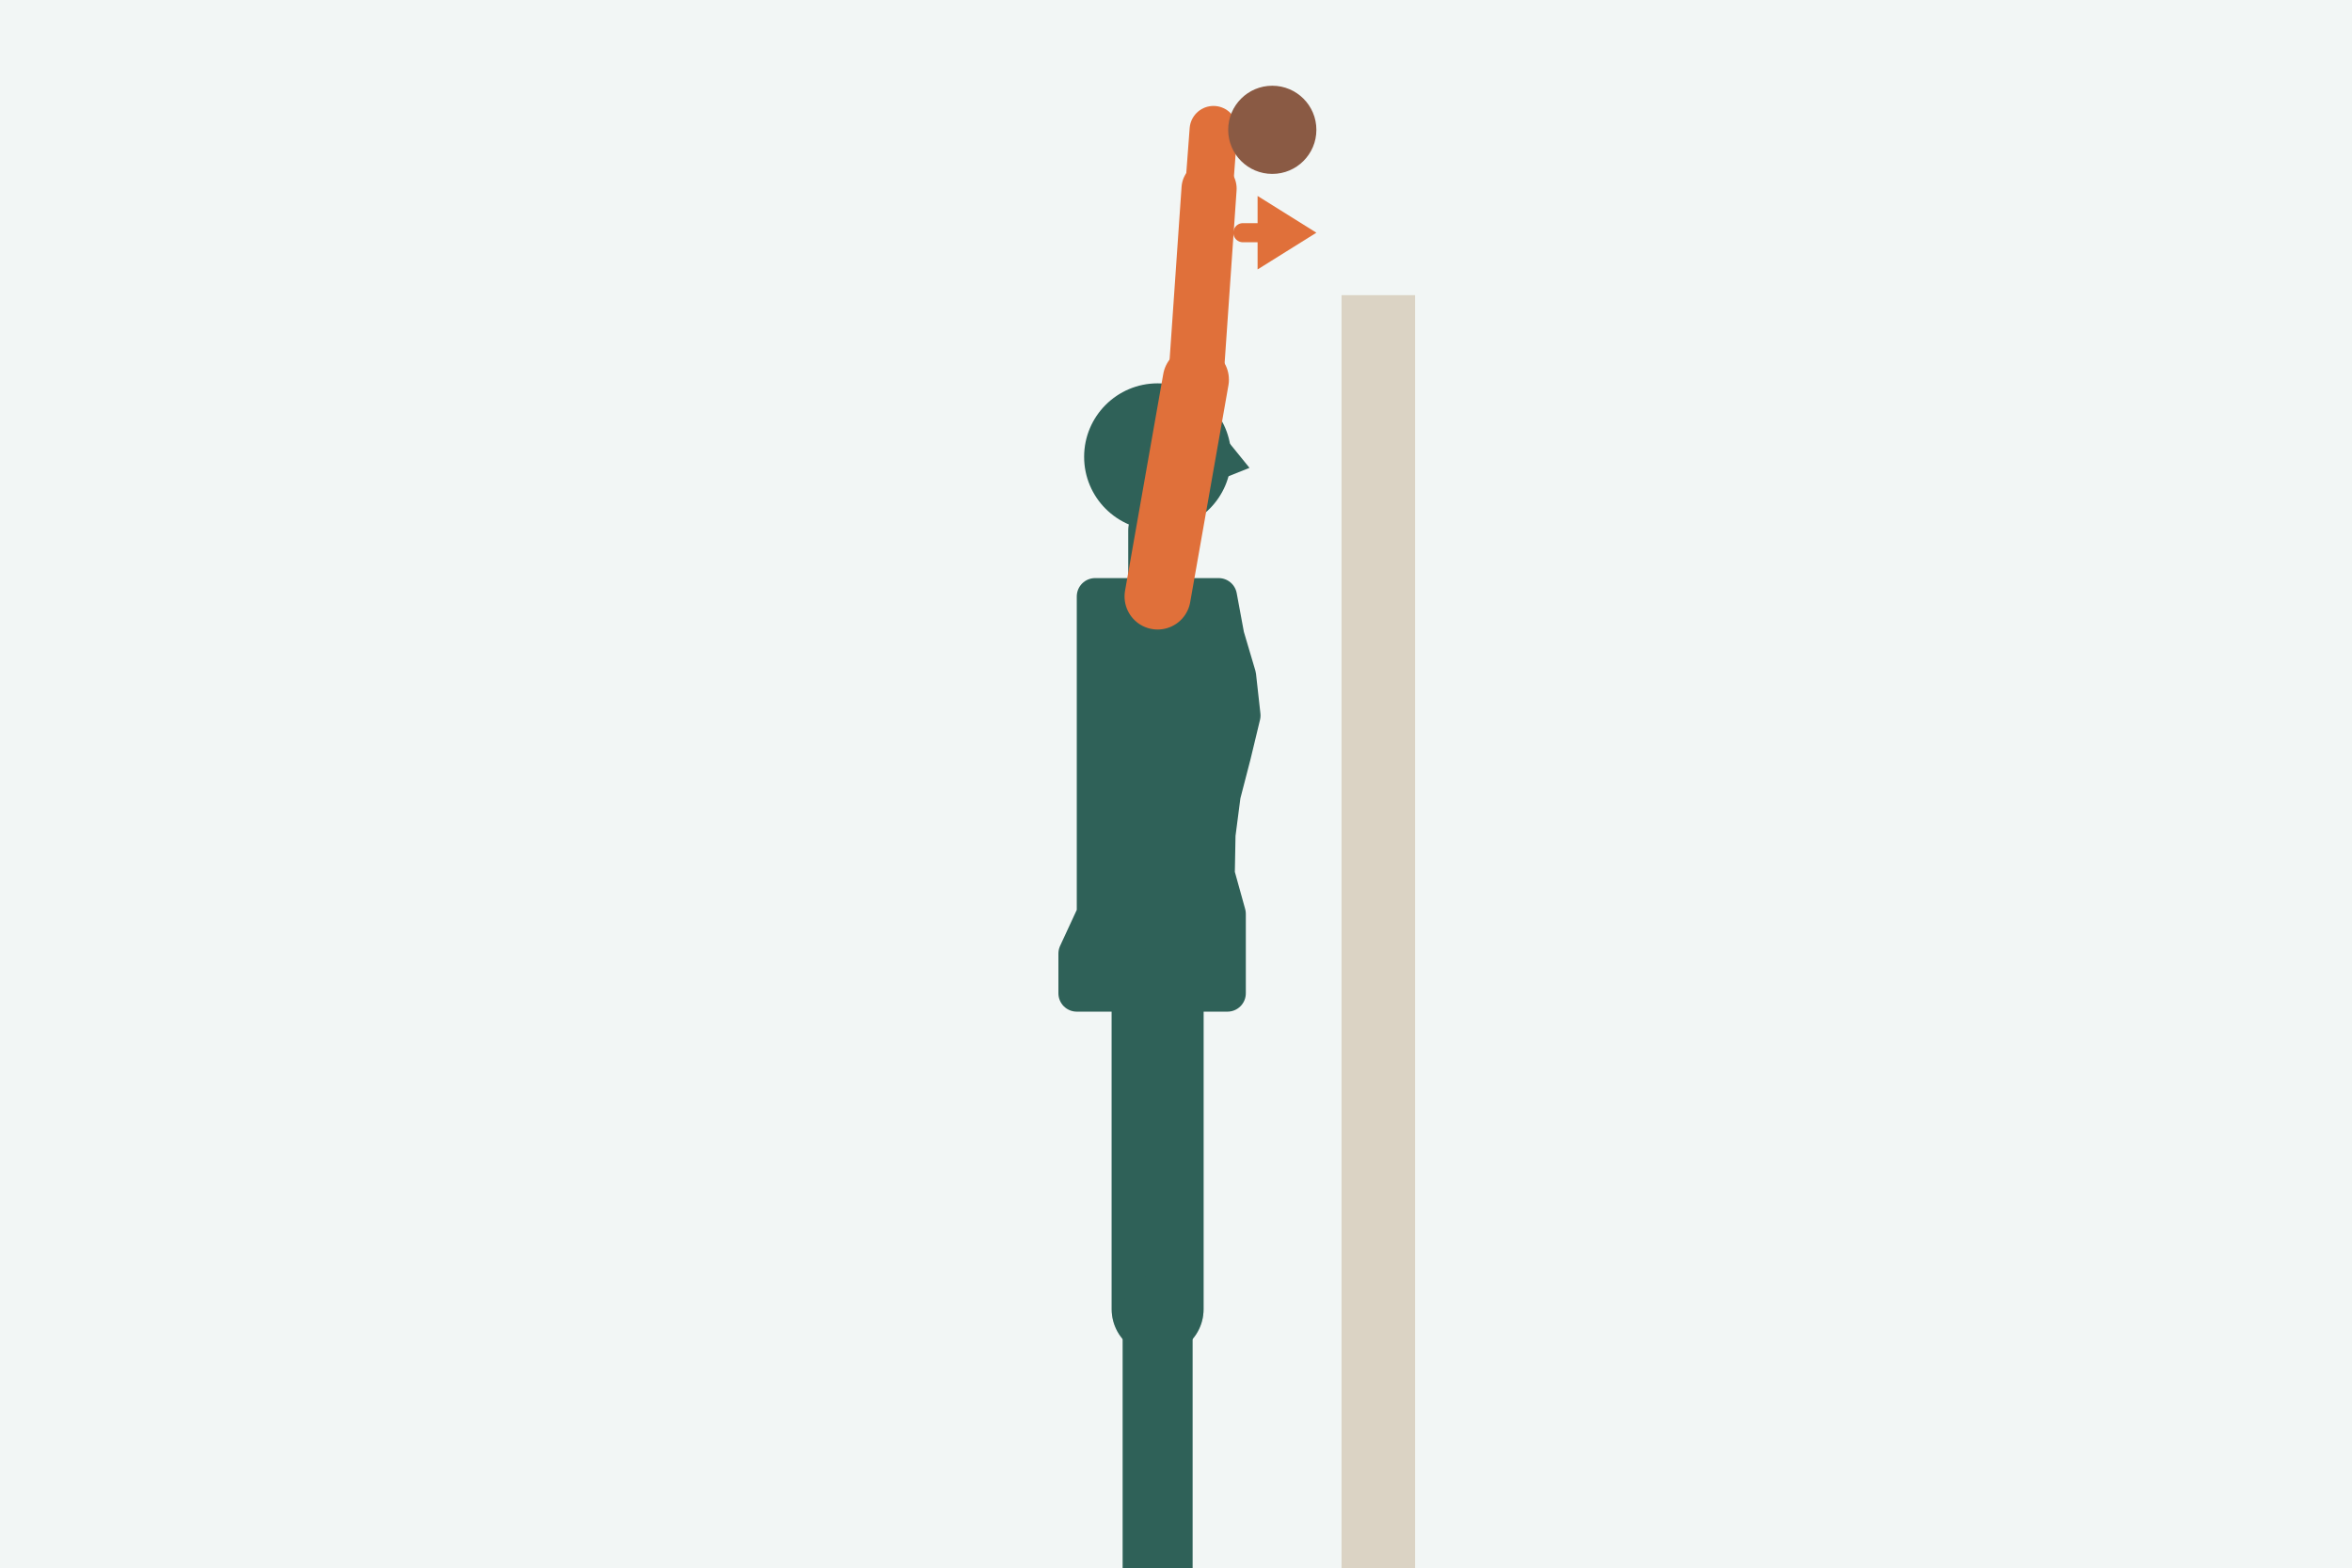
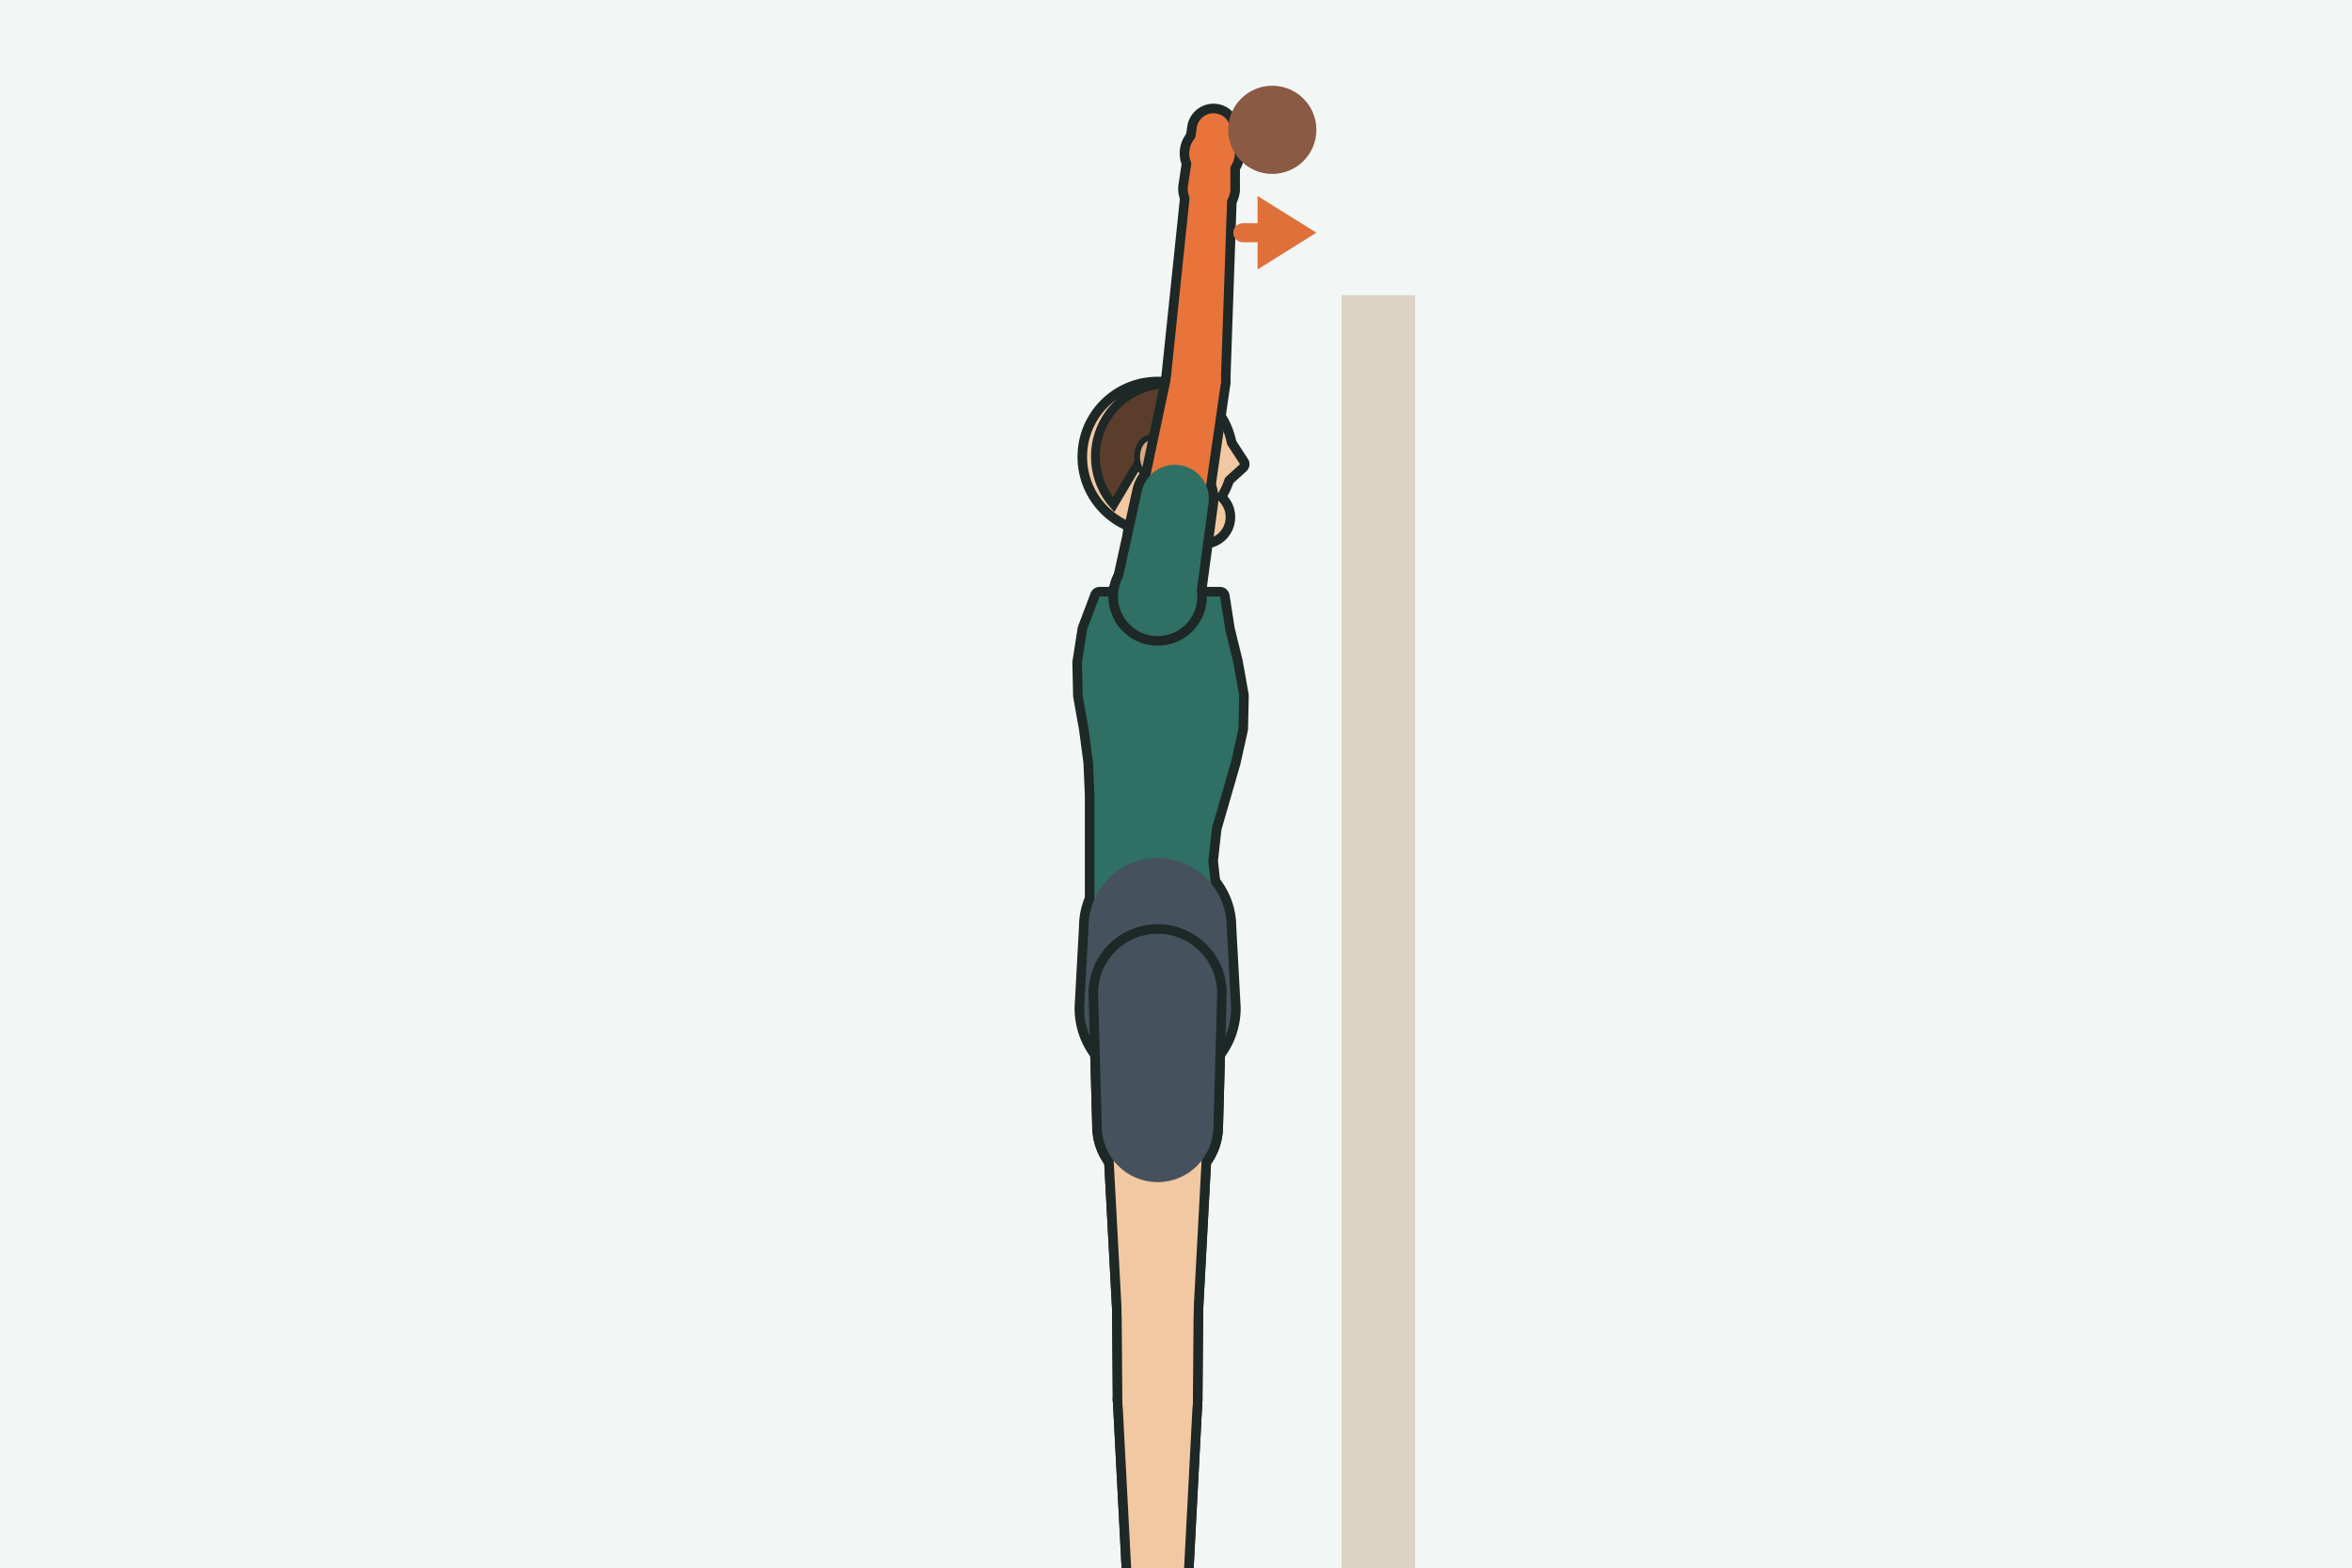
<svg xmlns="http://www.w3.org/2000/svg" viewBox="-10 -40 320 213" width="300" height="200" role="img" aria-label="Palleggio monolaterale al muro sopra la testa">
  <rect x="-200" y="-200" width="700" height="600" fill="#F2F6F5" />
  <rect x="-200" y="186" width="700" height="200" fill="#B9CBC6" opacity="0.55" />
  <rect x="172.523" y="0" width="10" height="186" fill="#C9B79C" opacity="0.55" />
-   <line x1="147.5" y1="41" x2="145.9" y2="71" stroke="#A3BFB8" stroke-width="9" stroke-linecap="round" />
-   <line x1="145.9" y1="71" x2="147.7" y2="96.9" stroke="#A3BFB8" stroke-width="7.5" stroke-linecap="round" />
-   <line x1="147.7" y1="96.9" x2="148.3" y2="104.9" stroke="#A3BFB8" stroke-width="6.5" stroke-linecap="round" />
-   <line x1="147.5" y1="95" x2="147.5" y2="138" stroke="#A3BFB8" stroke-width="12.5" stroke-linecap="round" />
-   <line x1="147.5" y1="138" x2="147.5" y2="179" stroke="#A3BFB8" stroke-width="9.5" stroke-linecap="round" />
-   <path d="M147.5,179 L142.5,184 L162.5,183 Z" fill="#A3BFB8" stroke="#A3BFB8" stroke-width="6" stroke-linejoin="round" />
-   <path d="M157,95 L157,89.6 L157,84.2 L155.5,78.8 L155.6,73.4 L156.3,68 L157.7,62.6 L159,57.2 L158.4,51.8 L156.8,46.4 L155.8,41 L139,41 L139,46.4 L139,51.8 L139,57.2 L139,62.6 L139,68 L139,73.4 L139,78.8 L139,84.2 L136.5,89.6 L136.5,95 Z" fill="#2F6158" stroke="#2F6158" stroke-width="5" stroke-linejoin="round" />
-   <line x1="147.5" y1="41" x2="147.5" y2="32" stroke="#2F6158" stroke-width="8" stroke-linecap="round" />
-   <circle cx="147.5" cy="22" r="10" fill="#2F6158" />
-   <path d="M155.7,18.2 L160,23.5 L156,25.1 Z" fill="#2F6158" />
-   <circle cx="152.5" cy="19.5" r="1.3" fill="#F2F6F5" />
-   <line x1="147.5" y1="95" x2="147.5" y2="138" stroke="#2F6158" stroke-width="12.5" stroke-linecap="round" />
-   <line x1="147.5" y1="138" x2="147.5" y2="179" stroke="#2F6158" stroke-width="9.5" stroke-linecap="round" />
-   <path d="M147.5,179 L142.5,184 L162.5,183 Z" fill="#2F6158" stroke="#2F6158" stroke-width="6" stroke-linejoin="round" />
-   <line x1="147.5" y1="41" x2="152.7" y2="11.5" stroke="#E0703A" stroke-width="9" stroke-linecap="round" />
-   <line x1="152.7" y1="11.5" x2="154.5" y2="-14.5" stroke="#E0703A" stroke-width="7.5" stroke-linecap="round" />
-   <line x1="154.5" y1="-14.5" x2="155.1" y2="-22.5" stroke="#E0703A" stroke-width="6.5" stroke-linecap="round" />
+   <path d="M143.1,40.8 L142.5,70.8 A3.4 3.4 0 0 0 149.3,71.1 L151.9,41.2 A4.4 4.4 0 0 0 143.1,40.8 Z" fill="#D9A982" stroke="#1E2826" stroke-width="2.6" stroke-linejoin="round" />
+   <path d="M142.5,71.2 L145.2,97.1 A2.5 2.5 0 0 0 150.2,96.7 L149.3,70.7 A3.4 3.4 0 0 0 142.5,71.2 Z" fill="#D9A982" stroke="#1E2826" stroke-width="2.6" stroke-linejoin="round" />
+   <path d="M144.9,97.1 L146,105 A2.3 2.3 0 0 0 150.6,104.7 L150.6,96.7 A2.9 2.9 0 0 0 144.9,97.1 Z" fill="#D9A982" stroke="#1E2826" stroke-width="2.6" stroke-linejoin="round" />
+   <circle cx="148.1" cy="101.7" r="3.1" fill="#D9A982" stroke="#1E2826" stroke-width="2.6" stroke-linejoin="round" />
+   <circle cx="147.5" cy="41" r="5.4" fill="#5E8F86" stroke="#1E2826" stroke-width="2.6" stroke-linejoin="round" />
+   <path d="M142.3,40.7 L142.2,54.2 A4.6 4.6 0 0 0 151.4,54.7 L152.7,41.3 A5.2 5.2 0 0 0 142.3,40.7 Z" fill="#5E8F86" stroke="#1E2826" stroke-width="2.6" stroke-linejoin="round" />
+   <path d="M143.1,40.8 L142.5,70.8 A3.4 3.4 0 0 0 149.3,71.1 L151.9,41.2 A4.4 4.4 0 0 0 143.1,40.8 Z" fill="#D9A982" />
+   <path d="M142.5,71.2 L145.2,97.1 A2.5 2.5 0 0 0 150.2,96.7 L149.3,70.7 A3.4 3.4 0 0 0 142.5,71.2 Z" fill="#D9A982" />
+   <path d="M144.9,97.1 L146,105 A2.3 2.3 0 0 0 150.6,104.7 L150.6,96.7 A2.9 2.9 0 0 0 144.9,97.1 Z" fill="#D9A982" />
+   <circle cx="148.1" cy="101.7" r="3.1" fill="#D9A982" />
+   <circle cx="147.5" cy="41" r="5.4" fill="#5E8F86" />
+   <path d="M142.3,40.7 L142.2,54.2 A4.6 4.6 0 0 0 151.4,54.7 L152.7,41.3 A5.2 5.2 0 0 0 142.3,40.7 Z" fill="#5E8F86" />
+   <path d="M140.3,95 L142.6,138 A4.9 4.9 0 0 0 152.4,138 L154.7,95 A7.2 7.2 0 0 0 140.3,95 Z" fill="#D9A982" stroke="#1E2826" stroke-width="2.6" stroke-linejoin="round" />
+   <path d="M142.6,138 L142.7,150.3 A4.8 4.8 0 0 0 152.3,150.3 L152.4,138 A4.9 4.9 0 0 0 142.6,138 Z" fill="#D9A982" stroke="#1E2826" stroke-width="2.6" stroke-linejoin="round" />
+   <path d="M142.7,150.3 L144.2,179 A3.3 3.3 0 0 0 150.8,179 L152.3,150.3 A4.8 4.8 0 0 0 142.7,150.3 Z" fill="#D9A982" stroke="#1E2826" stroke-width="2.6" stroke-linejoin="round" />
+   <path d="M146.8,179.8 L142.5,184 L162.5,183 L152.8,180.4 Z" fill="#5D6463" stroke="#1E2826" stroke-width="2.6" stroke-linejoin="round" />
+   <path d="M142.6,186.6 L162.6,185.4 A2.4 2.4 0 0 0 162.4,180.6 L142.4,181.4 A2.6 2.6 0 0 0 142.6,186.6 Z" fill="#5D6463" stroke="#1E2826" stroke-width="2.6" stroke-linejoin="round" />
+   <circle cx="147.5" cy="179" r="3.4" fill="#5D6463" stroke="#1E2826" stroke-width="2.6" stroke-linejoin="round" />
+   <circle cx="147.5" cy="95" r="7.8" fill="#7D8892" stroke="#1E2826" stroke-width="2.6" stroke-linejoin="round" />
+   <path d="M139.4,95 L139.9,113.1 A7.6 7.6 0 0 0 155.1,113.1 L155.6,95 A8.1 8.1 0 0 0 139.4,95 Z" fill="#7D8892" stroke="#1E2826" stroke-width="2.6" stroke-linejoin="round" />
+   <path d="M140.3,95 L142.6,138 A4.9 4.9 0 0 0 152.4,138 L154.7,95 A7.2 7.2 0 0 0 140.3,95 Z" fill="#D9A982" />
+   <path d="M142.6,138 L142.7,150.3 A4.8 4.8 0 0 0 152.3,150.3 L152.4,138 A4.9 4.9 0 0 0 142.6,138 Z" fill="#D9A982" />
+   <path d="M142.7,150.3 L144.2,179 A3.3 3.3 0 0 0 150.8,179 L152.3,150.3 A4.8 4.8 0 0 0 142.7,150.3 Z" fill="#D9A982" />
+   <path d="M146.8,179.8 L142.5,184 L162.5,183 L152.8,180.4 Z" fill="#5D6463" />
+   <path d="M142.6,186.6 L162.6,185.4 A2.4 2.4 0 0 0 162.4,180.6 L142.4,181.4 A2.6 2.6 0 0 0 142.6,186.6 Z" fill="#5D6463" />
+   <circle cx="147.5" cy="179" r="3.4" fill="#5D6463" />
+   <circle cx="147.5" cy="95" r="7.8" fill="#7D8892" />
+   <path d="M139.4,95 L139.9,113.1 A7.6 7.6 0 0 0 155.1,113.1 L155.6,95 A8.1 8.1 0 0 0 139.4,95 Z" fill="#7D8892" />
+   <path d="M151.1,41 L150.9,32 A3.4 3.4 0 0 0 144.1,32 L143.9,41 A3.6 3.6 0 0 0 151.1,41 Z" fill="#F2C8A2" stroke="#1E2826" stroke-width="2.6" stroke-linejoin="round" />
+   <path d="M151.1,41 L150.9,32 A3.4 3.4 0 0 0 144.1,32 L143.9,41 A3.6 3.6 0 0 0 151.1,41 Z" fill="#F2C8A2" />
+   <path d="M155.5,95 L155.5,90.5 L155.4,86 L154.9,81.5 L154.4,77 L154.9,72.5 L156.2,68 L157.5,63.5 L158.5,59 L158.6,54.5 L157.8,50 L156.7,45.5 L156,41 L139.6,41 L137.9,45.5 L137.2,50 L137.3,54.5 L138.1,59 L138.7,63.5 L138.9,68 L138.9,72.5 L138.9,77 L138.9,81.5 L138.9,86 L138.9,90.5 L138.9,95 Z" fill="#2F6F64" stroke="#1E2826" stroke-width="2.6" stroke-linejoin="round" />
+   <path d="M157.5,97 L156.9,86 A9.4 9.4 0 0 0 138.1,86 L137.5,97 A10 10 0 0 0 157.5,97 Z" fill="#45525E" stroke="#1E2826" stroke-width="2.6" stroke-linejoin="round" />
+   <path d="M155.5,95 L155.5,90.5 L155.4,86 L154.9,81.5 L154.4,77 L154.9,72.5 L156.2,68 L157.5,63.5 L158.5,59 L158.6,54.5 L157.8,50 L156.7,45.5 L156,41 L139.6,41 L137.9,45.5 L137.2,50 L137.3,54.5 L138.1,59 L138.7,63.5 L138.9,68 L138.9,72.5 L138.9,77 L138.9,81.5 L138.9,86 L138.9,90.5 L138.9,95 Z" fill="#2F6F64" />
+   <path d="M157.5,97 L156.9,86 A9.4 9.4 0 0 0 138.1,86 L137.5,97 A10 10 0 0 0 157.5,97 Z" fill="#45525E" />
+   <circle cx="147.5" cy="22" r="9.6" fill="#F2C8A2" stroke="#1E2826" stroke-width="2.6" stroke-linejoin="round" />
+   <path d="M156.1,19 L158.7,23 L156.5,25 Z" fill="#F2C8A2" stroke="#1E2826" stroke-width="2.6" stroke-linejoin="round" />
+   <path d="M144.3,28.8 L152.1,32.7 A3 3 0 0 0 155.9,28.1 L150.7,21.2 A5 5 0 0 0 144.3,28.8 Z" fill="#F2C8A2" stroke="#1E2826" stroke-width="2.6" stroke-linejoin="round" />
+   <circle cx="147.5" cy="22" r="9.6" fill="#F2C8A2" />
+   <path d="M156.1,19 L158.7,23 L156.5,25 Z" fill="#F2C8A2" />
+   <path d="M144.3,28.8 L152.1,32.7 A3 3 0 0 0 155.9,28.1 L150.7,21.2 A5 5 0 0 0 144.3,28.8 Z" fill="#F2C8A2" />
+   <path d="M151.5,12.4 A9.9 9.9 0 0 0 141.5,28.5 Q146.5,20 151.5,12.4 Z" fill="#5A3E2B" stroke="#1E2826" stroke-width="1.2" />
+   <circle cx="153.1" cy="20.4" r="1.15" fill="#1E2826" />
+   <ellipse cx="146.5" cy="22" rx="1.8" ry="2.6" transform="rotate(-180 146.5 22)" fill="#D9A982" stroke="#1E2826" stroke-width="0.8" />
+   <path d="M140.3,95 L142.6,138 A4.9 4.9 0 0 0 152.4,138 L154.7,95 A7.2 7.2 0 0 0 140.3,95 Z" fill="#F2C8A2" stroke="#1E2826" stroke-width="2.6" stroke-linejoin="round" />
+   <path d="M142.6,138 L142.7,150.3 A4.8 4.8 0 0 0 152.3,150.3 L152.4,138 A4.9 4.9 0 0 0 142.6,138 Z" fill="#F2C8A2" stroke="#1E2826" stroke-width="2.6" stroke-linejoin="round" />
+   <path d="M142.7,150.3 L144.2,179 A3.3 3.3 0 0 0 150.8,179 L152.3,150.3 A4.8 4.8 0 0 0 142.7,150.3 Z" fill="#F2C8A2" stroke="#1E2826" stroke-width="2.6" stroke-linejoin="round" />
+   <path d="M146.8,179.8 L142.5,184 L162.5,183 L152.8,180.4 Z" fill="#2B3130" stroke="#1E2826" stroke-width="2.6" stroke-linejoin="round" />
+   <path d="M142.6,186.6 L162.6,185.4 A2.4 2.4 0 0 0 162.4,180.6 L142.4,181.4 A2.6 2.6 0 0 0 142.6,186.6 Z" fill="#2B3130" stroke="#1E2826" stroke-width="2.6" stroke-linejoin="round" />
+   <circle cx="147.5" cy="179" r="3.4" fill="#2B3130" stroke="#1E2826" stroke-width="2.6" stroke-linejoin="round" />
+   <circle cx="147.5" cy="95" r="7.8" fill="#45525E" stroke="#1E2826" stroke-width="2.6" stroke-linejoin="round" />
+   <path d="M139.4,95 L139.9,113.1 A7.6 7.6 0 0 0 155.1,113.1 L155.6,95 A8.1 8.1 0 0 0 139.4,95 Z" fill="#45525E" stroke="#1E2826" stroke-width="2.6" stroke-linejoin="round" />
+   <path d="M140.3,95 L142.6,138 A4.9 4.9 0 0 0 152.4,138 L154.7,95 A7.2 7.2 0 0 0 140.3,95 Z" fill="#F2C8A2" />
+   <path d="M142.6,138 L142.7,150.3 A4.8 4.8 0 0 0 152.3,150.3 L152.4,138 A4.9 4.9 0 0 0 142.6,138 Z" fill="#F2C8A2" />
+   <path d="M142.7,150.3 L144.2,179 A3.3 3.3 0 0 0 150.8,179 L152.3,150.3 A4.8 4.8 0 0 0 142.7,150.3 Z" fill="#F2C8A2" />
+   <path d="M146.8,179.8 L142.5,184 L162.5,183 L152.8,180.4 Z" fill="#2B3130" />
+   <path d="M142.6,186.6 L162.6,185.4 A2.4 2.4 0 0 0 162.4,180.6 L142.4,181.4 A2.6 2.6 0 0 0 142.6,186.6 Z" fill="#2B3130" />
+   <circle cx="147.5" cy="179" r="3.4" fill="#2B3130" />
+   <circle cx="147.5" cy="95" r="7.8" fill="#45525E" />
+   <path d="M139.4,95 L139.9,113.1 A7.6 7.6 0 0 0 155.1,113.1 L155.6,95 A8.1 8.1 0 0 0 139.4,95 Z" fill="#45525E" />
+   <path d="M151.8,41.8 L156.1,12 A3.4 3.4 0 0 0 149.4,10.9 L143.2,40.2 A4.4 4.4 0 0 0 151.8,41.8 Z" fill="#E8743B" stroke="#1E2826" stroke-width="2.6" stroke-linejoin="round" />
+   <path d="M156.1,11.7 L157,-14.3 A2.5 2.5 0 0 0 152,-14.7 L149.3,11.2 A3.4 3.4 0 0 0 156.1,11.7 Z" fill="#E8743B" stroke="#1E2826" stroke-width="2.6" stroke-linejoin="round" />
+   <path d="M157.4,-14.3 L157.4,-22.3 A2.3 2.3 0 0 0 152.8,-22.6 L151.6,-14.7 A2.9 2.9 0 0 0 157.4,-14.3 Z" fill="#E8743B" stroke="#1E2826" stroke-width="2.6" stroke-linejoin="round" />
+   <circle cx="154.9" cy="-19.3" r="3.1" fill="#E8743B" stroke="#1E2826" stroke-width="2.6" stroke-linejoin="round" />
+   <circle cx="147.5" cy="41" r="5.4" fill="#2F6F64" stroke="#1E2826" stroke-width="2.6" stroke-linejoin="round" />
+   <path d="M152.6,41.9 L154.4,28.5 A4.6 4.6 0 0 0 145.3,26.9 L142.4,40.1 A5.2 5.2 0 0 0 152.6,41.9 Z" fill="#2F6F64" stroke="#1E2826" stroke-width="2.6" stroke-linejoin="round" />
+   <path d="M151.8,41.8 L156.1,12 A3.4 3.4 0 0 0 149.4,10.9 L143.2,40.2 A4.4 4.4 0 0 0 151.8,41.8 Z" fill="#E8743B" />
+   <path d="M156.1,11.7 L157,-14.3 A2.5 2.5 0 0 0 152,-14.7 L149.3,11.2 A3.4 3.4 0 0 0 156.1,11.7 Z" fill="#E8743B" />
+   <path d="M157.4,-14.3 L157.4,-22.3 A2.3 2.3 0 0 0 152.8,-22.6 L151.6,-14.7 A2.9 2.9 0 0 0 157.4,-14.3 Z" fill="#E8743B" />
+   <circle cx="154.9" cy="-19.3" r="3.1" fill="#E8743B" />
+   <circle cx="147.5" cy="41" r="5.4" fill="#2F6F64" />
+   <path d="M152.6,41.9 L154.4,28.5 A4.6 4.6 0 0 0 145.3,26.9 L142.4,40.1 A5.2 5.2 0 0 0 152.6,41.9 Z" fill="#2F6F64" />
  <circle cx="163.1" cy="-22.5" r="6" fill="#8A5A44" />
  <path d="M159.1,-8.5 Q164.1,-8.5 165.1,-8.5" fill="none" stroke="#E0703A" stroke-width="2.6" stroke-linecap="round" stroke-dasharray="0" />
  <path d="M169.1,-8.5 L161.1,-3.5 L161.1,-13.5 Z" fill="#E0703A" />
</svg>
